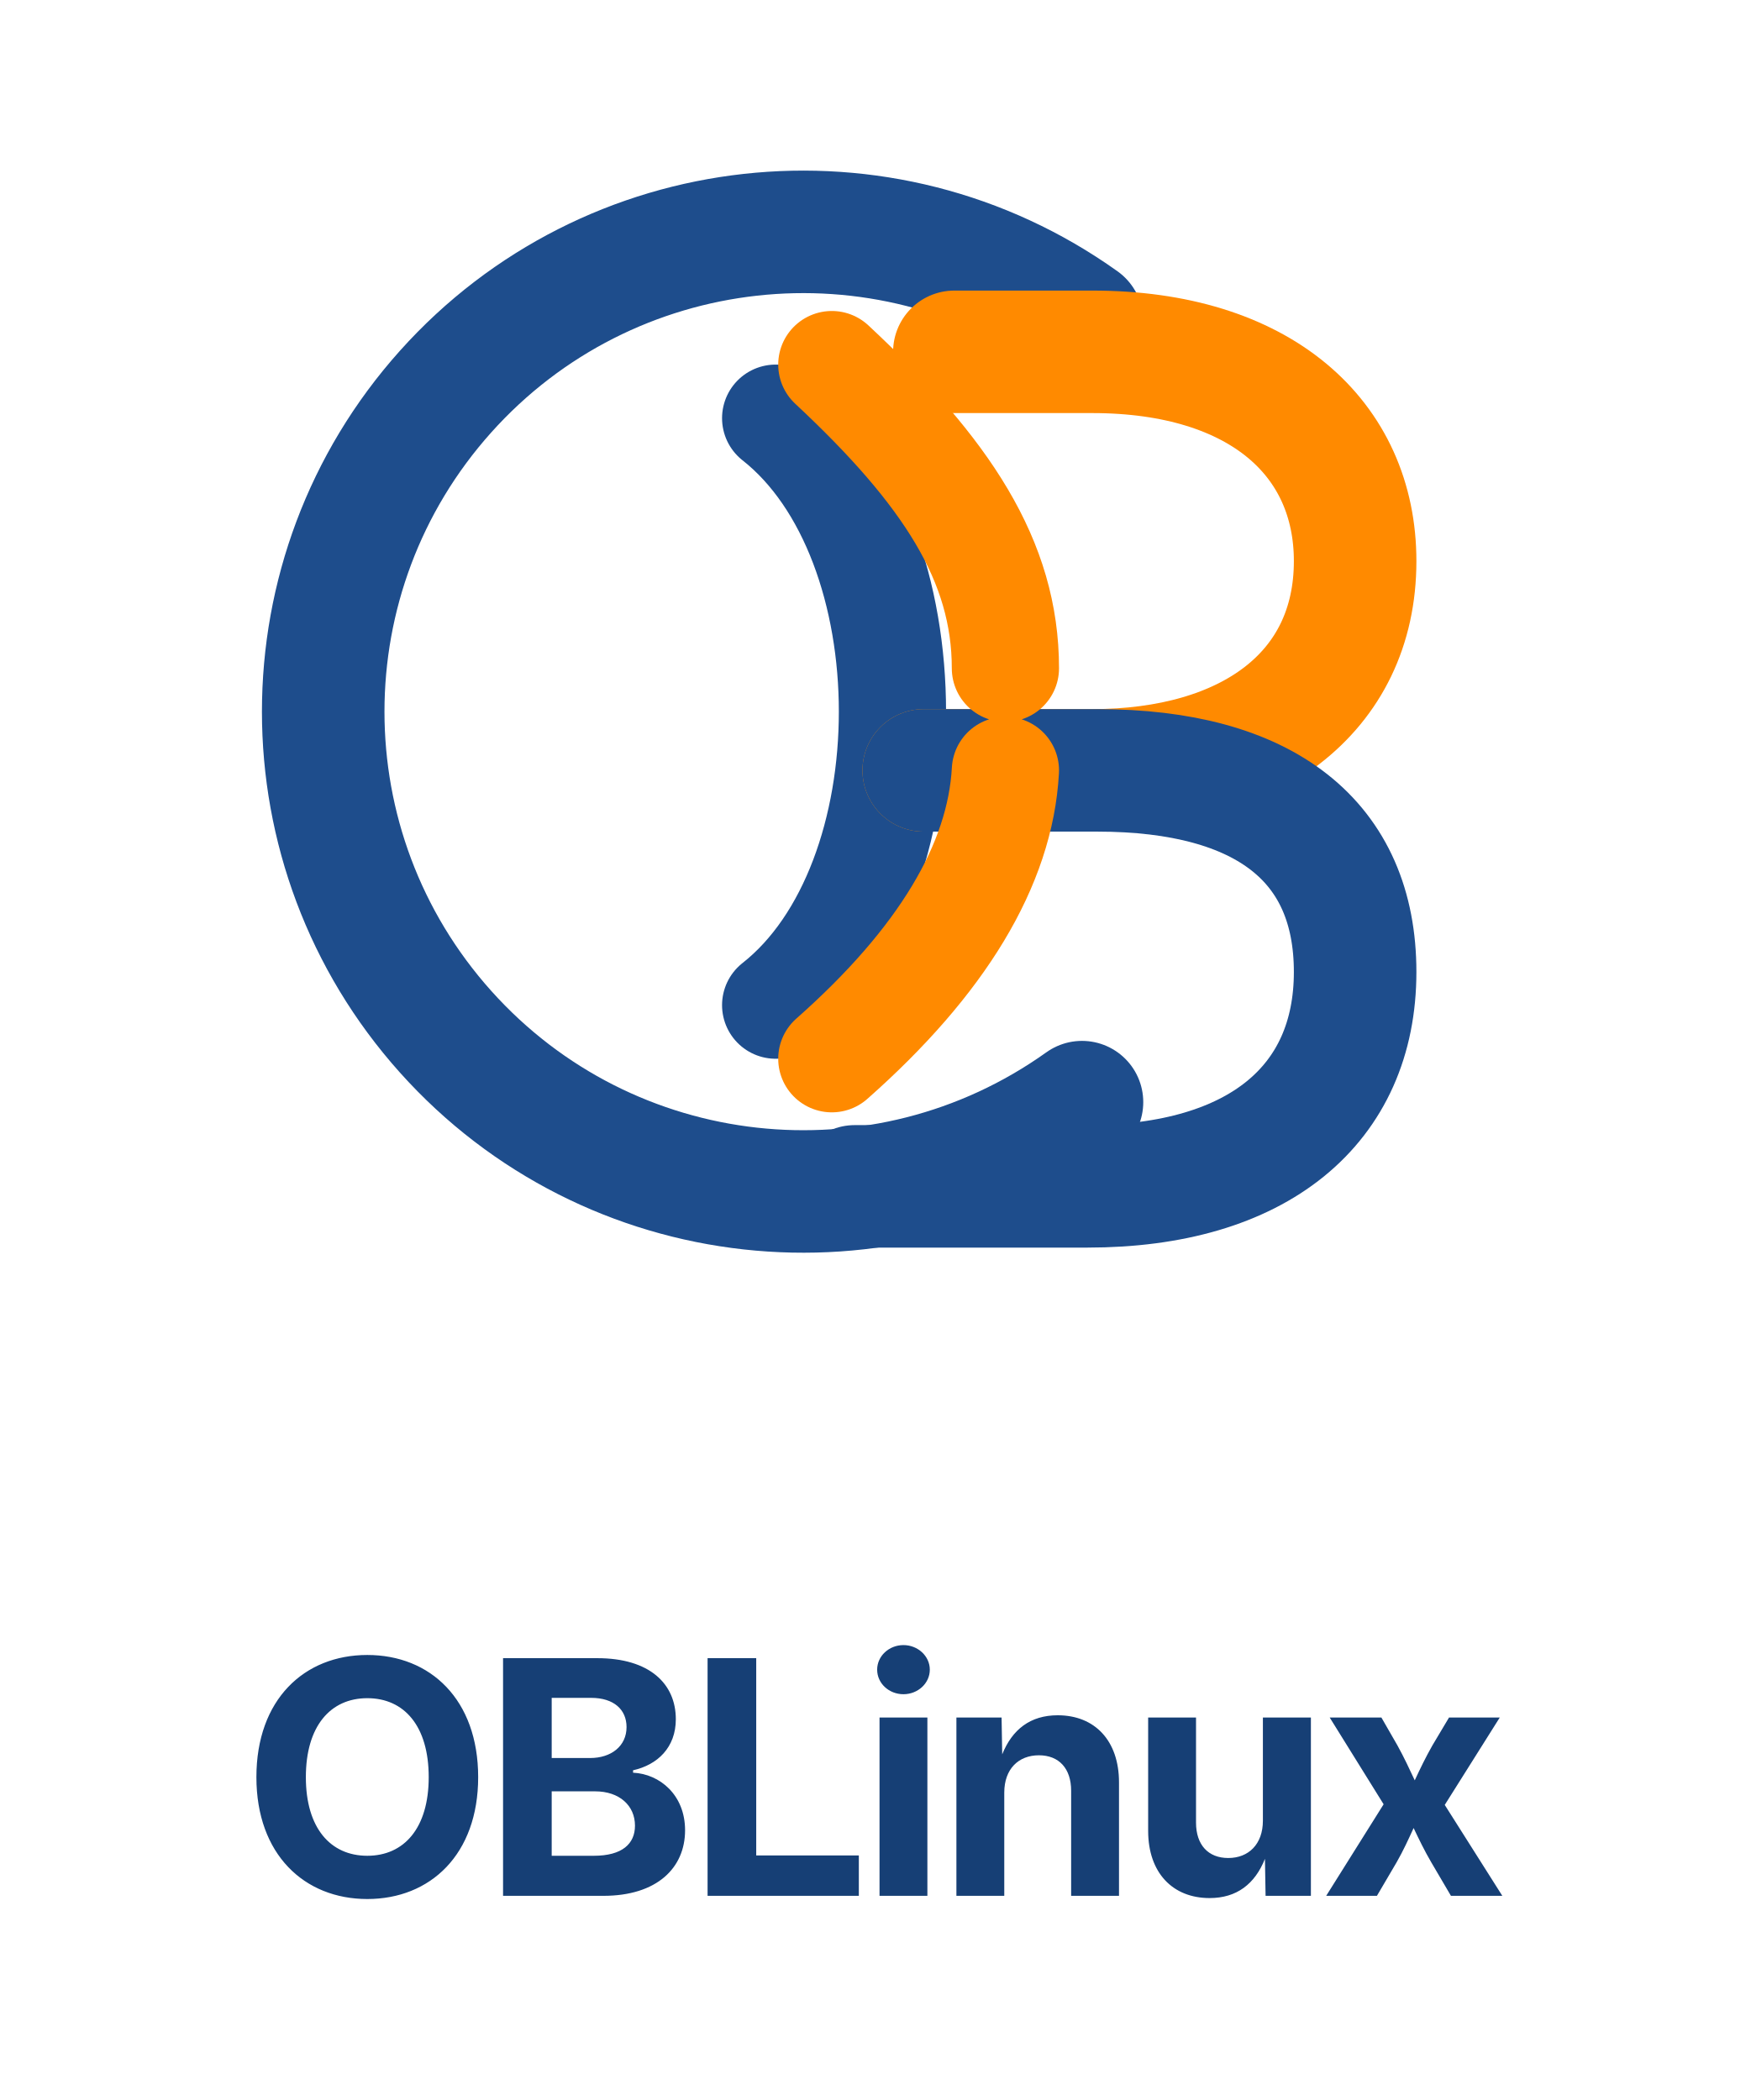
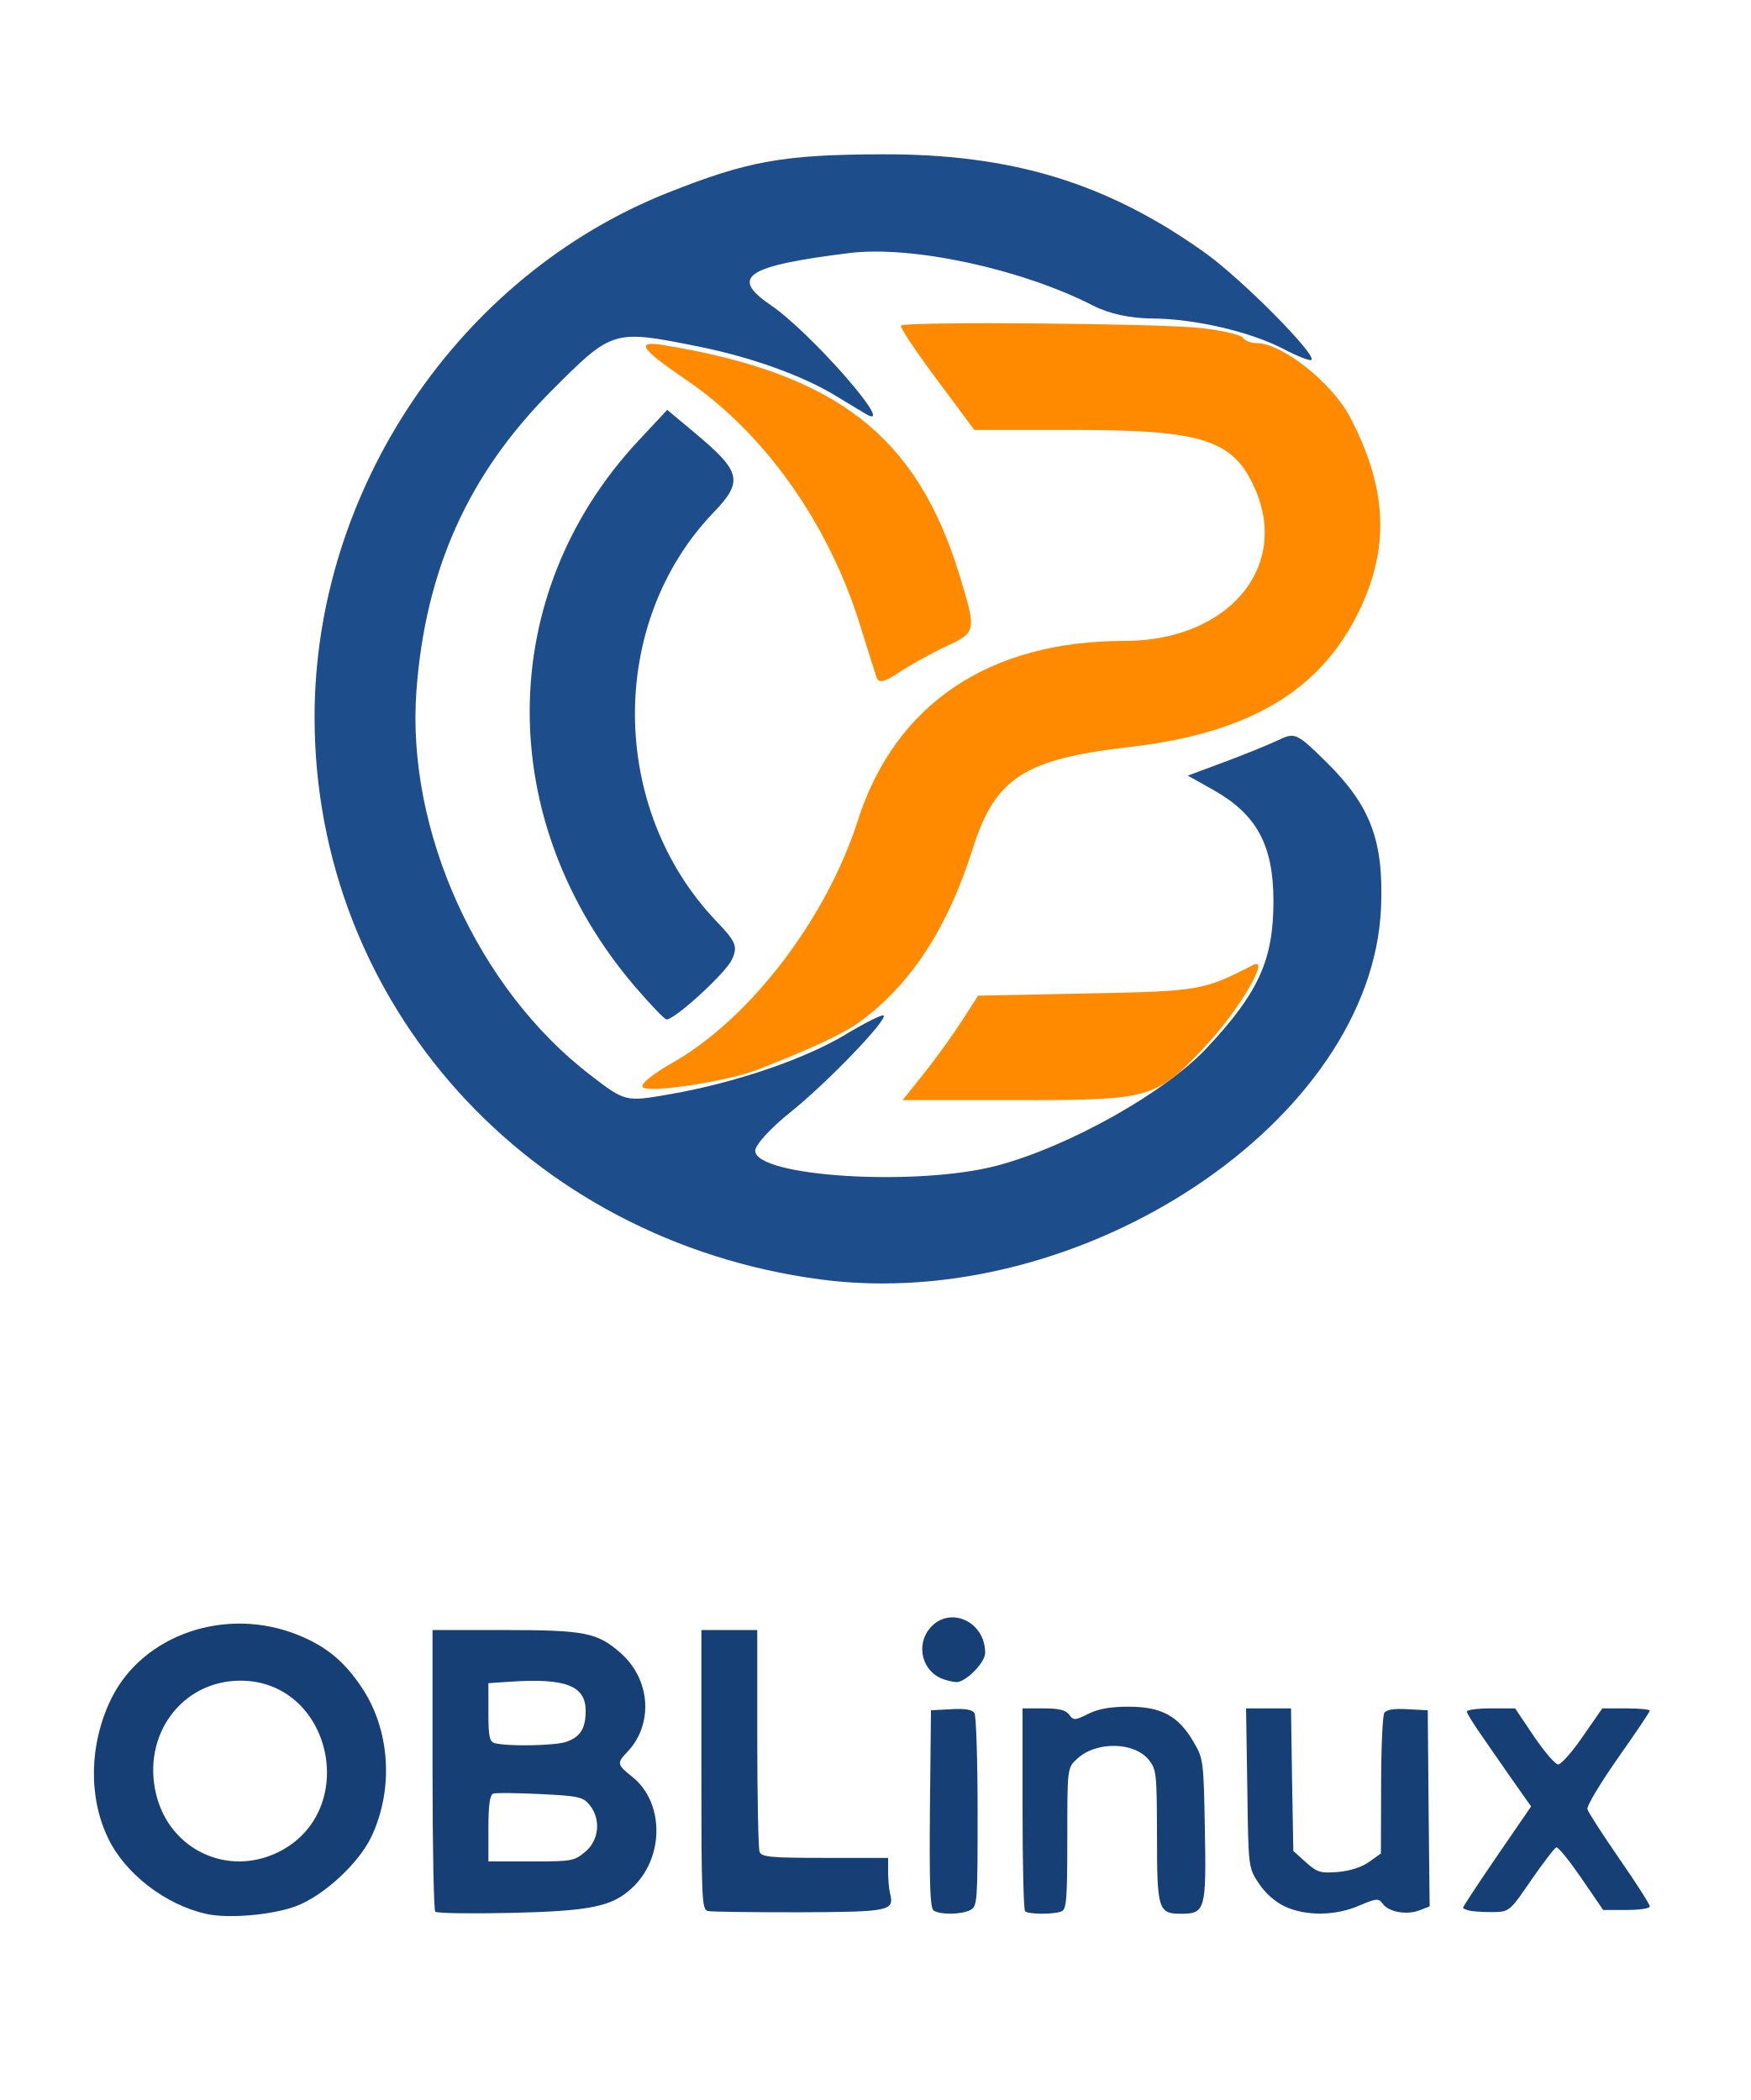
- <svg xmlns="http://www.w3.org/2000/svg" viewBox="0 0 600 720" role="img" aria-label="OBLinux stacked lockup">
-   <g transform="translate(76 20) scale(.875)" fill="none" stroke-linecap="round" stroke-linejoin="round">
-     <path d="M337 409a188 188 0 1 1 0-306" stroke="#1E4D8C" stroke-width="48" />
-     <path d="M217 141c61 48 61 182 0 230" stroke="#1E4D8C" stroke-width="42" />
-     <path d="M287 115h54c66 0 103 34 103 82 0 52-42 82-103 82h-66" stroke="#FF8A00" stroke-width="48" />
-     <path d="M275 279h68c66 0 101 28 101 79 0 52-38 84-105 84h-91" stroke="#1E4D8C" stroke-width="48" />
-     <path d="M239 120c45 42 68 77 68 119M239 392c43-38 66-76 68-113" stroke="#FF8A00" stroke-width="42" />
+ <svg xmlns="http://www.w3.org/2000/svg" viewBox="0 0 600 720" role="img" aria-label="OBLinux outlined lockup">
+   <g transform="translate(74 20) scale(.88)">
+     <g id="symbol" fill-rule="evenodd">
+       <path fill="#1E4D8C" d="M235.45 475.75C121.59 460.63 38.54 368.36 38.44 256.87C38.35 168.16 94.62 84.61 176.22 52.29C207.41 39.93 221 37.5 259.63 37.39C310.14 37.24 347.13 48.53 385.3 75.77C399.44 85.86 428.8 115.44 426.73 117.51C426.22 118.01 421.37 116.11 415.94 113.28C402.93 106.5 381.31 101.47 364.7 101.36C356.14 101.31 347.86 99.5 341.73 96.36C313.77 82.02 271.08 72.82 246.64 75.87C206.43 80.89 200 85.17 216.13 96.15C231.96 106.93 266.25 146.3 252.98 138.46C251.32 137.47 246.15 134.35 241.49 131.51C228.53 123.6 208.38 116.37 187.81 112.25C154.61 105.61 154.53 105.64 130.57 129.68C98.35 162.02 81.58 199.35 78.11 246.49C74.12 300.82 101.89 362.27 145.67 395.98C159.49 406.63 159.49 406.63 176.92 403.58C202.25 399.15 229.22 389.98 245.19 380.36C252.86 375.74 259.57 372.39 260.09 372.91C261.75 374.57 237.77 399.45 223.67 410.7C216.19 416.67 210.07 423.36 210.07 425.57C210.07 435.78 273.18 439.67 304.35 431.39C332.3 423.96 369.73 402.94 386.03 385.51C406.19 363.96 411.93 351.28 411.93 328.32C411.93 306.61 405.42 294.55 388.57 285.08L378.58 279.46L392.84 274.15C400.68 271.23 410.13 267.39 413.83 265.62C420.3 262.52 421.04 262.86 432.44 274.09C449.72 291.11 454.9 304.82 453.85 330.71C450.48 413.95 337.09 489.25 235.45 475.75ZM163.21 361.63C108.09 297.11 108.63 208.97 164.53 149.04L175.81 136.95L186.65 146.02C204.63 161.05 205.51 164.79 193.89 176.89C152.56 219.93 153.09 292.43 195.05 336.31C202.61 344.21 203.33 346.01 201.02 351.1C198.63 356.34 178.88 374.46 175.55 374.46C174.8 374.46 169.24 368.69 163.21 361.63Z" />
+       <path fill="#FF8A00" d="M275.72 395.62C280.23 389.96 286.85 380.81 290.42 375.26L296.91 365.19L339.91 364.33C383.09 363.48 384.73 363.19 404.08 353.23C410.81 349.77 398.77 370.46 386.1 384.13C366.53 405.26 364.42 405.89 313.87 405.89L267.51 405.89L275.72 395.62ZM166.39 400.96C164.89 400.03 169.77 395.92 177.65 391.47C207.8 374.45 237.71 335.44 249.99 297.1C264.55 251.62 301.05 226.99 353.87 226.99C393.68 226.99 418.07 198.98 404.99 168.28C396.65 148.71 384.9 144.79 334.59 144.79L295.45 144.79L280.67 124.94C272.54 114.02 266.32 104.65 266.85 104.12C268.52 102.46 367.71 103.26 383.6 105.07C391.94 106.02 399.35 107.73 400.06 108.87C400.76 110.01 403.13 110.95 405.31 110.95C415.28 110.95 434.68 126.31 441.77 139.8C455.91 166.77 457.26 189.36 446.16 213.5C431.26 245.9 403.26 262.87 355.68 268.34C314.82 273.04 303.5 280.41 294.79 307.98C285.04 338.8 270.84 360.63 251.05 375.2C244.7 379.89 233.58 385.12 211.27 393.94C199.97 398.41 169.88 403.12 166.39 400.96ZM257.32 241.12C256.71 239.33 253.85 230.25 250.96 220.95C238.62 181.12 213.73 146 183.09 125.19C165.47 113.23 163.26 109.91 174.08 111.68C241.69 122.74 273.02 147.02 289.61 201.25C296.34 223.25 296.28 223.6 284.41 229.12C278.76 231.75 270.6 236.25 266.29 239.13C260.24 243.17 258.19 243.63 257.32 241.12Z" />
+     </g>
  </g>
-   <text x="300" y="650" fill="#163F75" text-anchor="middle" font-family="Inter,DejaVu Sans,sans-serif" font-size="112" font-weight="650" letter-spacing="-4">OBLinux</text>
+   <g transform="translate(26 548) scale(.72)">
+     <path id="wordmark" fill="#163F75" fill-rule="evenodd" d="M62.2 150.3C42.8 146 23.5 131.2 15.4 114.3C5.8 94.5 6.4 69.1 16.9 47.7C32 17.1 71.7 3.6 105.9 17.5C119.2 22.9 127.7 29.9 136 42.3C149.6 62.5 151.5 90.6 140.7 113.5C134.6 126.3 118 141.6 104.8 146.6C93.5 150.8 72.8 152.6 62.2 150.3ZM171.1 149.2C170.4 148.5 169.8 118 169.8 81.5V15.1H203.8C242.4 15.1 248.3 16.3 259.3 26C273.7 38.6 275.1 60.1 262.4 73.3C257.5 78.4 257.6 79.2 264.9 85C280.3 97.3 280.2 123.7 264.7 138C255.2 146.8 245.1 148.9 207.1 149.8C188 150.2 171.8 150 171.1 149.2ZM300.9 148.9C298 148.2 297.8 143.6 297.8 81.6V15.1H324.4V66.5C324.4 94.8 324.9 119.2 325.5 120.7C326.4 123.2 330.9 123.6 356.6 123.6H386.7V130.2C386.7 133.9 387.1 138.5 387.6 140.4C389.7 148.9 387.8 149.3 344.5 149.5C322.2 149.5 302.6 149.3 300.9 148.9ZM408.4 148.7C406.7 147.6 406.3 136.7 406.6 100.3L407.1 53.3L416.7 52.8C423.2 52.4 426.8 53 427.8 54.6C428.6 55.8 429.3 77.1 429.3 101.7C429.3 144.2 429.2 146.6 425.9 148.4C421.8 150.6 411.6 150.8 408.4 148.7ZM451.9 149C451.2 148.4 450.7 126.4 450.7 100.1V52.4H460.7C468 52.4 471.3 53.2 472.9 55.4C474.9 58.2 475.6 58.2 482 55C486.8 52.6 492.6 51.6 501.3 51.6C516.7 51.6 524.9 56 532 68.2C536.8 76.3 536.9 77.1 537.5 110.4C538.2 148.4 537.6 150.2 526.2 150.2C515.3 150.2 514.7 148.3 514.7 113.2C514.6 83.3 514.5 81.5 510.7 76.8C503.7 68.3 485.7 68 476.7 76.4C472 80.7 472 80.7 472 114.4C472 143.5 471.6 148.2 469.2 149.1C465.4 150.6 453.3 150.5 451.9 149ZM575.7 146.8C571 144.6 566.4 140.6 563.2 135.8C558.2 128.3 558.2 128.3 557.7 90.4L557.1 52.4H578.5L579 86.4L579.6 120.3L585.6 125.7C591 130.5 592.5 131 600.9 130.3C606.6 129.8 612.2 128 615.7 125.5L621.3 121.5L621.4 89.2C621.4 71.4 622.1 55.8 622.9 54.6C623.9 53 627.5 52.4 633.9 52.8L643.6 53.3L644 100L644.5 146.7L639.6 148.6C633.5 150.9 625.1 149.4 622.2 145.5C620.2 142.7 619.4 142.8 611 146.3C599.8 151.2 585.8 151.4 575.7 146.8ZM664.4 148.9C662.2 148.5 660.4 147.8 660.4 147.3C660.4 146.8 667.7 135.7 676.6 122.7L692.8 99.1L684.2 86.9C679.5 80.2 672.7 70.3 669 65C665.3 59.7 662.2 54.7 662.2 53.9C662.2 53.1 667.4 52.4 673.7 52.4H685.2L694.2 65.8C699.2 73.1 704.3 79.1 705.7 79.1C707.1 79.1 712.4 73.1 717.4 65.8L726.7 52.4H738C744.2 52.4 749.3 52.9 749.3 53.5C749.3 54.1 742.5 64.2 734.1 76.1C725.8 88 719.2 98.9 719.6 100.4C720 101.9 726.9 112.5 734.8 124C742.8 135.5 749.3 145.7 749.3 146.7C749.3 147.7 744.5 148.4 738.2 148.4H727.1L716.7 133.2C711 124.9 705.7 118.3 704.8 118.6C703.9 118.9 698.6 125.9 692.9 134.1C683 148.6 682.4 149.2 675.6 149.4C671.6 149.5 666.6 149.2 664.4 148.9ZM96.5 120.8C135.7 101.2 121.8 39.1 78.2 39.2C50.5 39.3 31.4 65 38.2 93.2C44.5 119.7 72.3 132.8 96.5 120.8ZM242.5 120.7C249.1 115.2 250.1 105.2 244.6 98.4C241.5 94.6 239.5 94.1 221 93.2C210 92.7 199.9 92.5 198.7 93C197.1 93.5 196.4 98.5 196.4 109.5V125.3H216.8C236 125.3 237.3 125.1 242.5 120.7ZM233.6 68.3C240.2 65.9 242.7 62 242.7 53.5C242.7 41.6 233.1 37.9 206.7 39.7L196.4 40.4V54.3C196.4 66 196.9 68.3 199.6 69C205.9 70.6 228.1 70.2 233.6 68.3ZM412.2 38.2C403 34.5 400 22.6 406.2 14.7C415.3 3.1 432.9 10.6 432.9 26C432.9 30.6 423.6 40 419.2 39.9C417.5 39.8 414.3 39.1 412.2 38.2Z" />
+   </g>
</svg>
